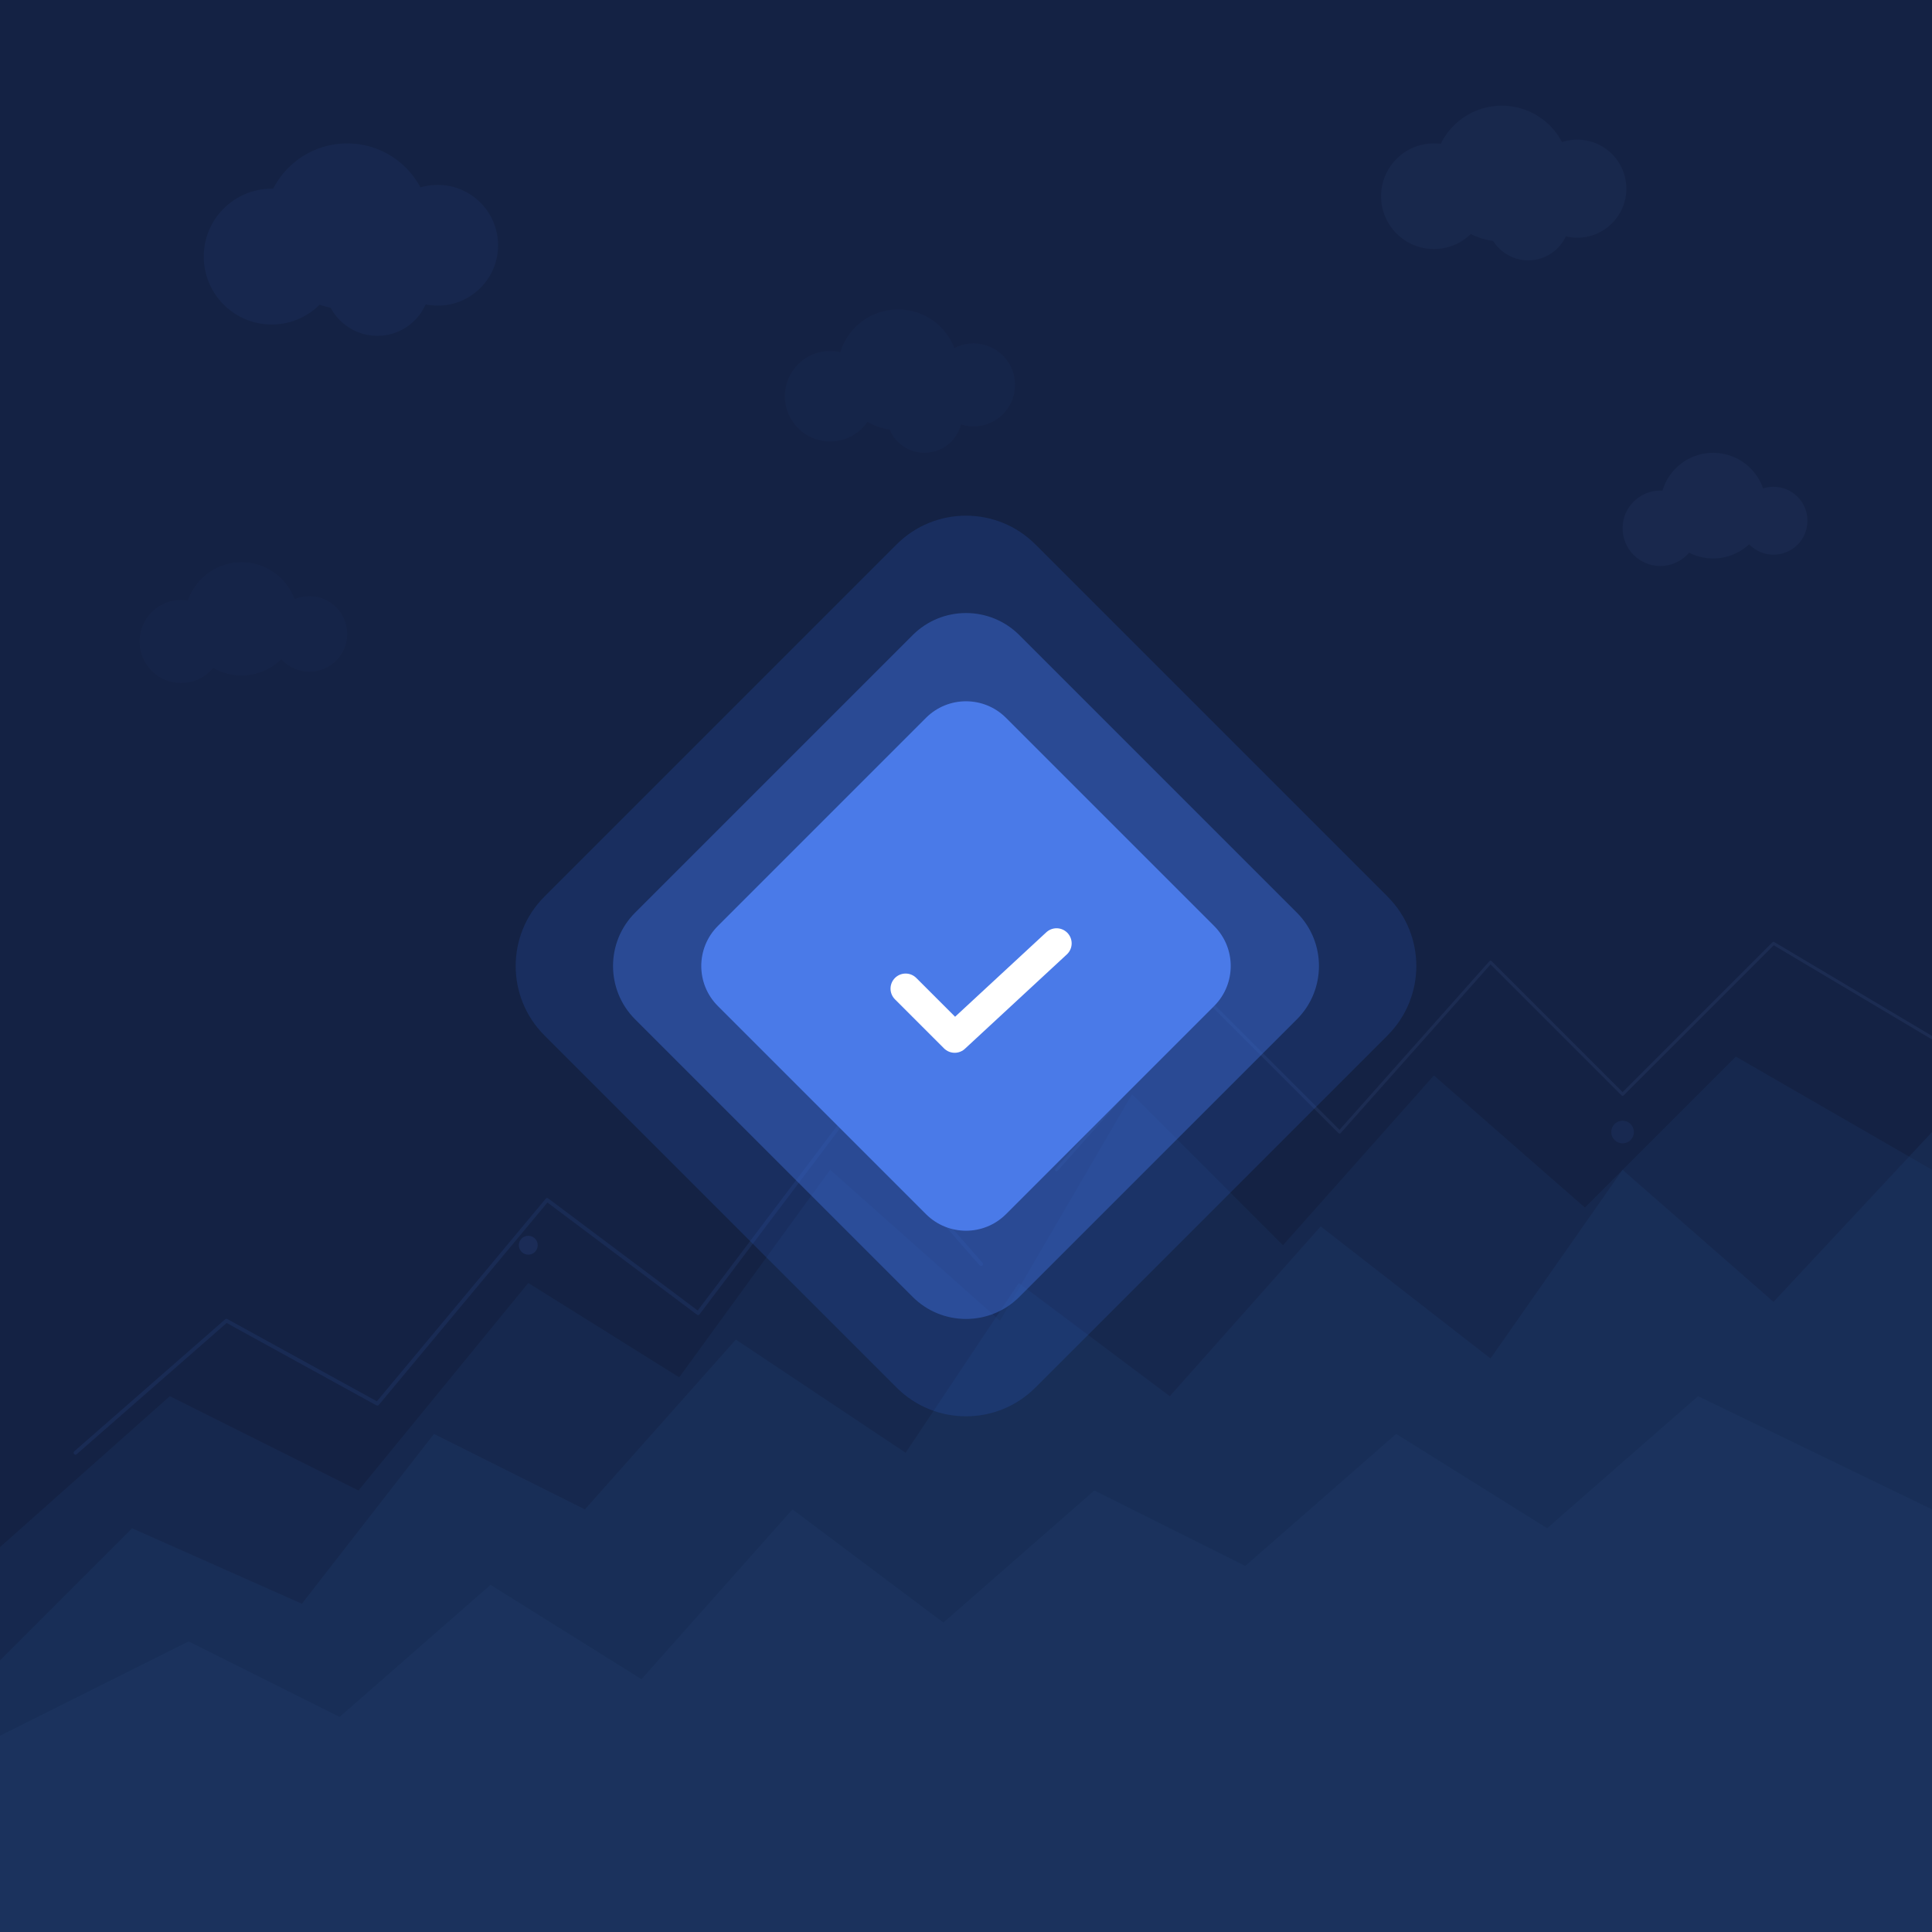
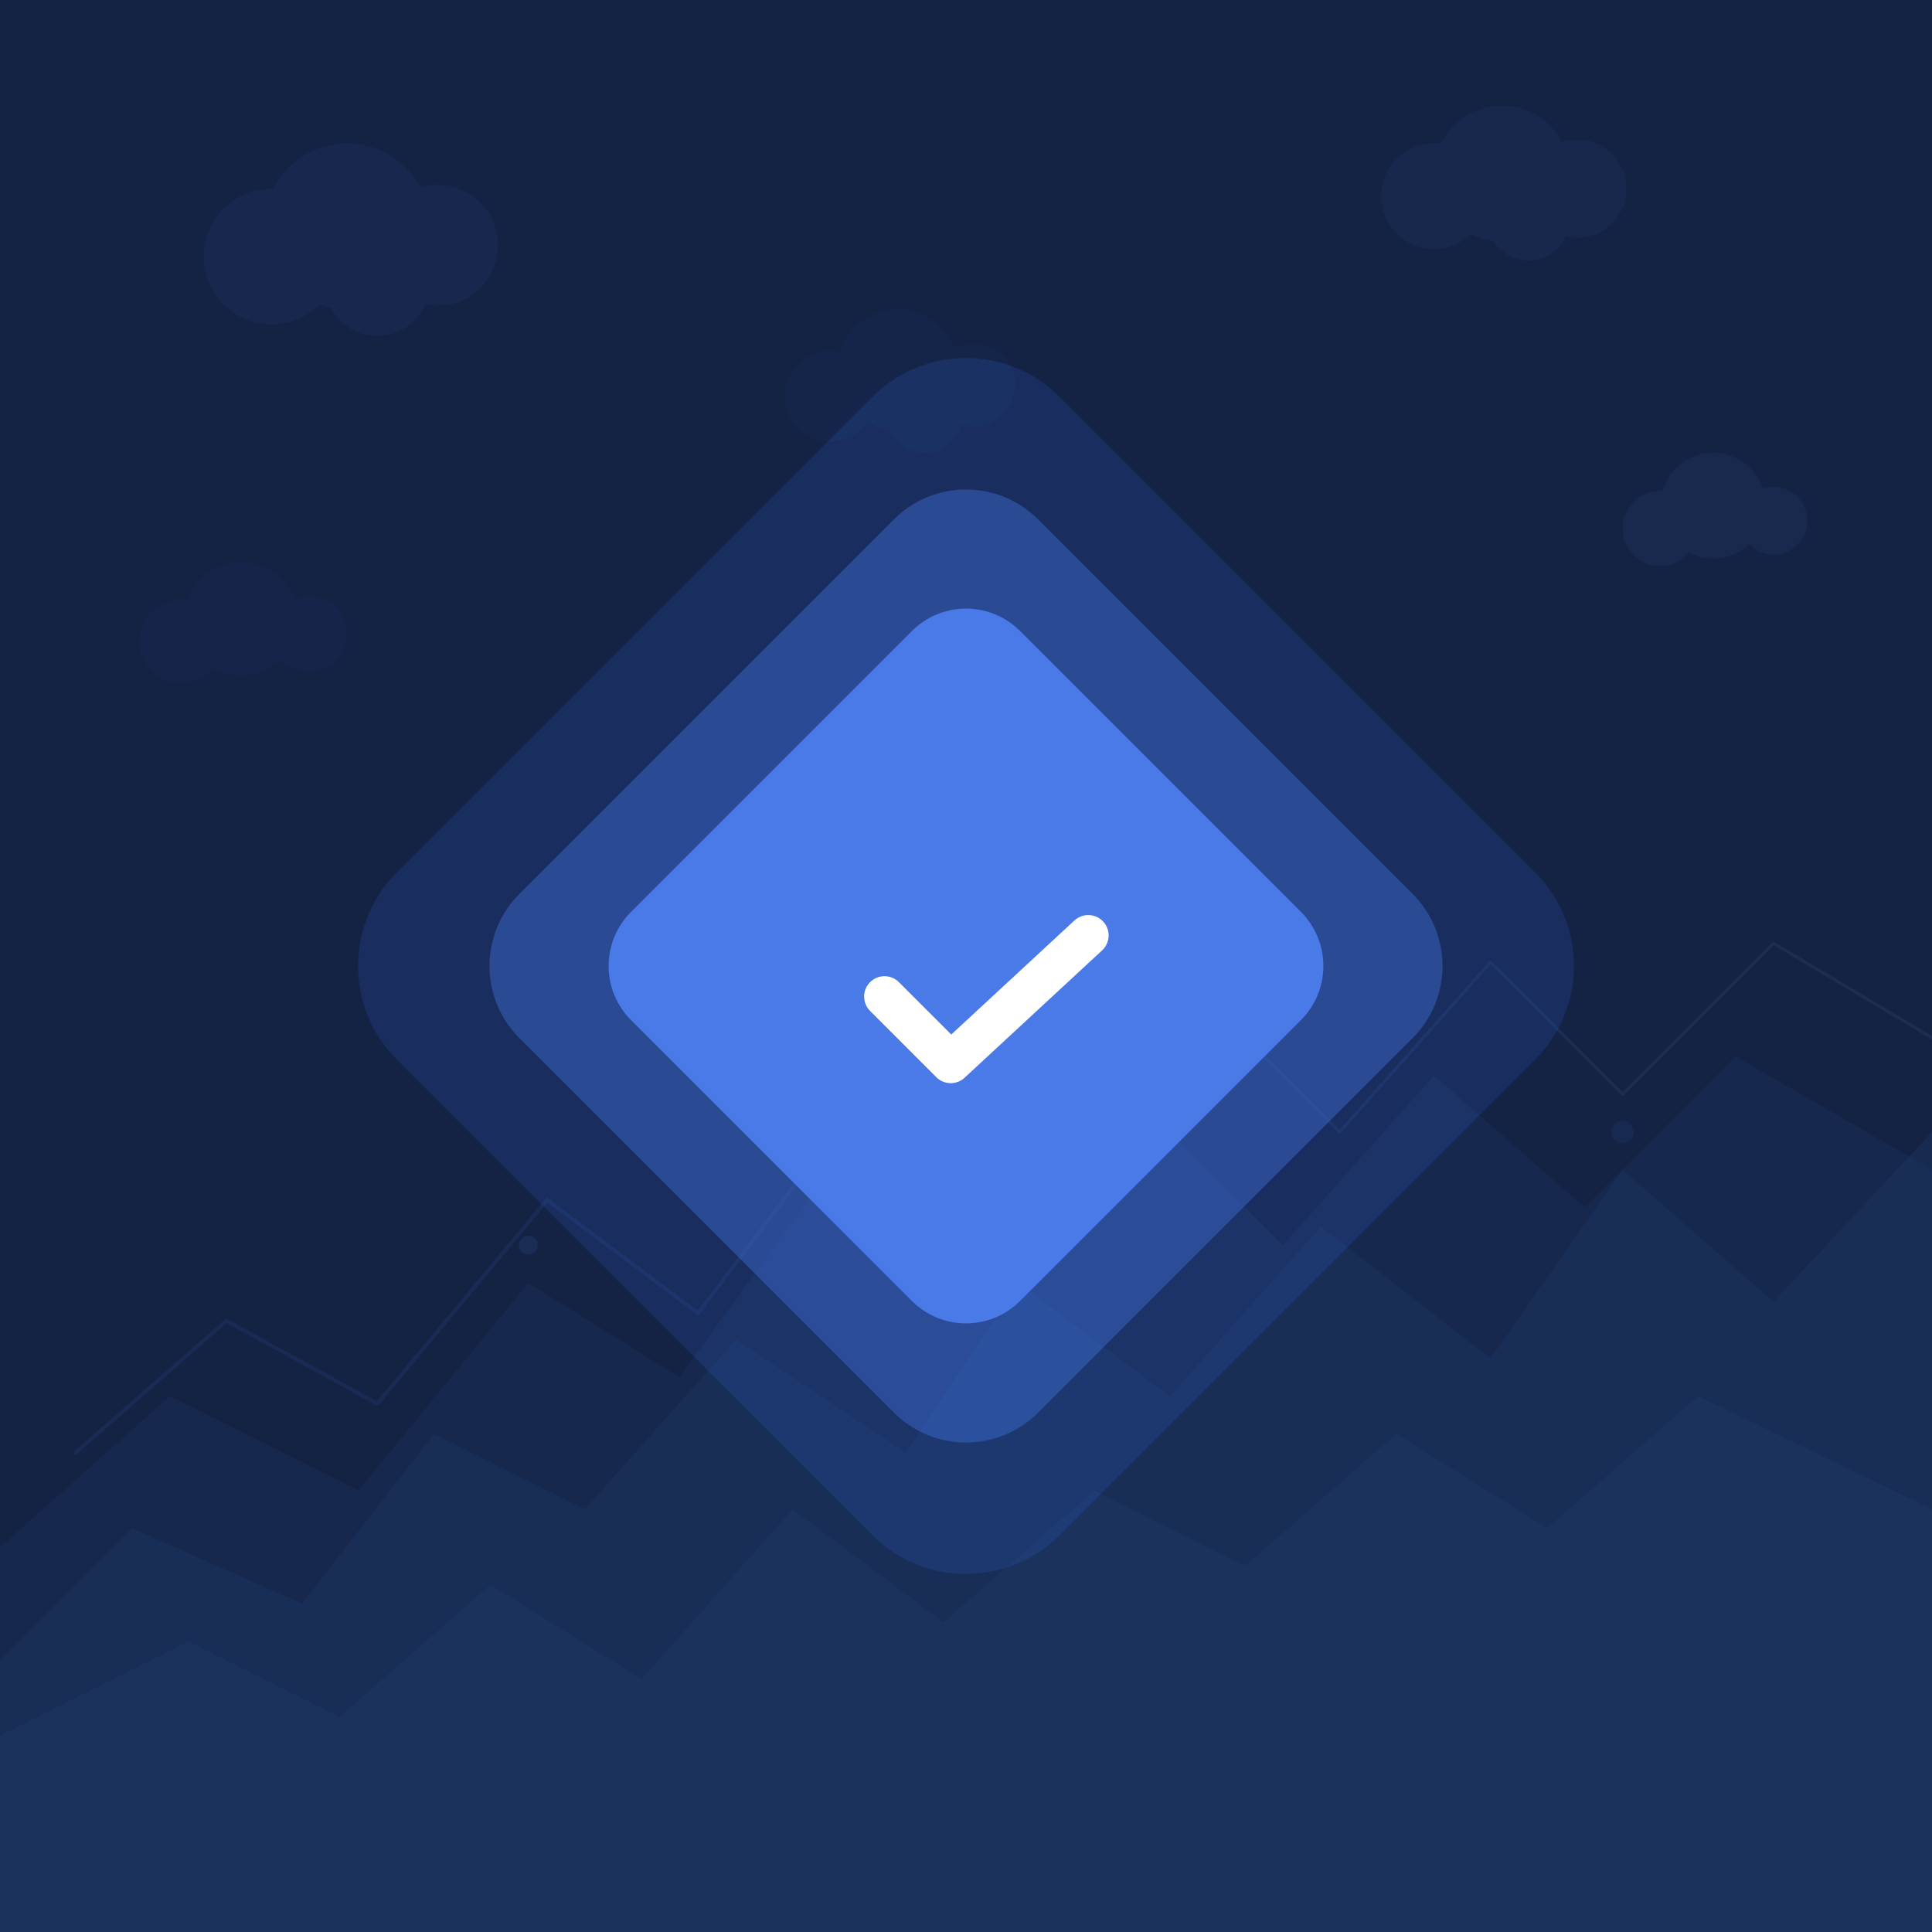
<svg xmlns="http://www.w3.org/2000/svg" viewBox="0 0 512 512" width="512" height="512">
  <defs>
    <clipPath id="iosA">
      <path d="M392,512H120C53.7,512,0,458.3,0,392V120C0,53.7,53.7,0,120,0H392C458.3,0,512,53.7,512,120V392C512,458.3,458.3,512,392,512Z" clip-rule="evenodd" />
    </clipPath>
  </defs>
  <g>
    <rect width="512" height="512" fill="#142244" />
    <g opacity=".06" fill="#4a7ae8">
      <circle cx="72" cy="68" r="18" />
      <circle cx="92" cy="60" r="22" />
      <circle cx="116" cy="65" r="16" />
      <circle cx="100" cy="75" r="14" />
    </g>
    <g opacity=".045" fill="#7ba3f7">
      <circle cx="380" cy="52" r="14" />
      <circle cx="398" cy="46" r="18" />
      <circle cx="418" cy="50" r="13" />
      <circle cx="405" cy="58" r="11" />
    </g>
    <g opacity=".035" fill="#4a7ae8">
      <circle cx="220" cy="105" r="12" />
      <circle cx="238" cy="98" r="16" />
      <circle cx="258" cy="102" r="11" />
      <circle cx="245" cy="110" r="10" />
    </g>
    <g opacity=".05" fill="#7ba3f7">
      <circle cx="440" cy="140" r="10" />
      <circle cx="454" cy="134" r="14" />
      <circle cx="470" cy="138" r="9" />
    </g>
    <g opacity=".03" fill="#4a7ae8">
      <circle cx="48" cy="170" r="11" />
      <circle cx="64" cy="164" r="15" />
      <circle cx="82" cy="168" r="10" />
    </g>
    <polygon points="0,512 0,410 45,370 95,395 140,340 180,365 220,310 265,350 300,290 340,330 380,285 420,320 460,280 512,310 512,512" fill="#1a3460" opacity=".35" />
    <polygon points="0,512 0,440 35,405 80,425 115,380 155,400 195,355 240,385 270,340 310,370 350,325 395,360 430,310 470,345 512,300 512,512" fill="#1e3b6a" opacity=".3" />
    <polygon points="0,512 0,460 50,435 90,455 130,420 170,445 210,400 250,430 290,395 330,415 370,380 410,405 450,370 512,400 512,512" fill="#223f6e" opacity=".25" />
    <polyline points="20,385 60,350 100,372 145,318 185,348 225,295 260,335" fill="none" stroke="#4a7ae8" stroke-width="1" opacity=".1" stroke-linecap="round" stroke-linejoin="round" />
    <polyline points="280,310 320,265 355,300 395,255 430,290 470,250 512,275" fill="none" stroke="#7ba3f7" stroke-width="0.8" opacity=".08" stroke-linecap="round" stroke-linejoin="round" />
    <circle cx="140" cy="330" r="2.5" fill="#4a7ae8" opacity=".12" />
    <circle cx="300" cy="280" r="2" fill="#7ba3f7" opacity=".1" />
    <circle cx="430" cy="300" r="3" fill="#4a7ae8" opacity=".08" />
-     <g transform="translate(256,256)">
+     <g transform="translate(256,256) scale(1.35)">
      <rect x="-92" y="-92" width="184" height="184" rx="26" fill="#2b5fcf" opacity=".2" transform="rotate(45)" />
    </g>
-     <g transform="translate(256,256)">
+     <g transform="translate(256,256) scale(1.35)">
      <rect x="-72" y="-72" width="144" height="144" rx="20" fill="#3d6dd4" opacity=".45" transform="rotate(45)" />
    </g>
-     <g transform="translate(256,256)">
+     <g transform="translate(256,256) scale(1.35)">
      <rect x="-54" y="-54" width="108" height="108" rx="15" fill="#4a7ae8" transform="rotate(45)" />
      <polyline points="-16,6 -3,19 24,-6" fill="none" stroke="#fff" stroke-width="8" stroke-linecap="round" stroke-linejoin="round" />
    </g>
  </g>
</svg>
